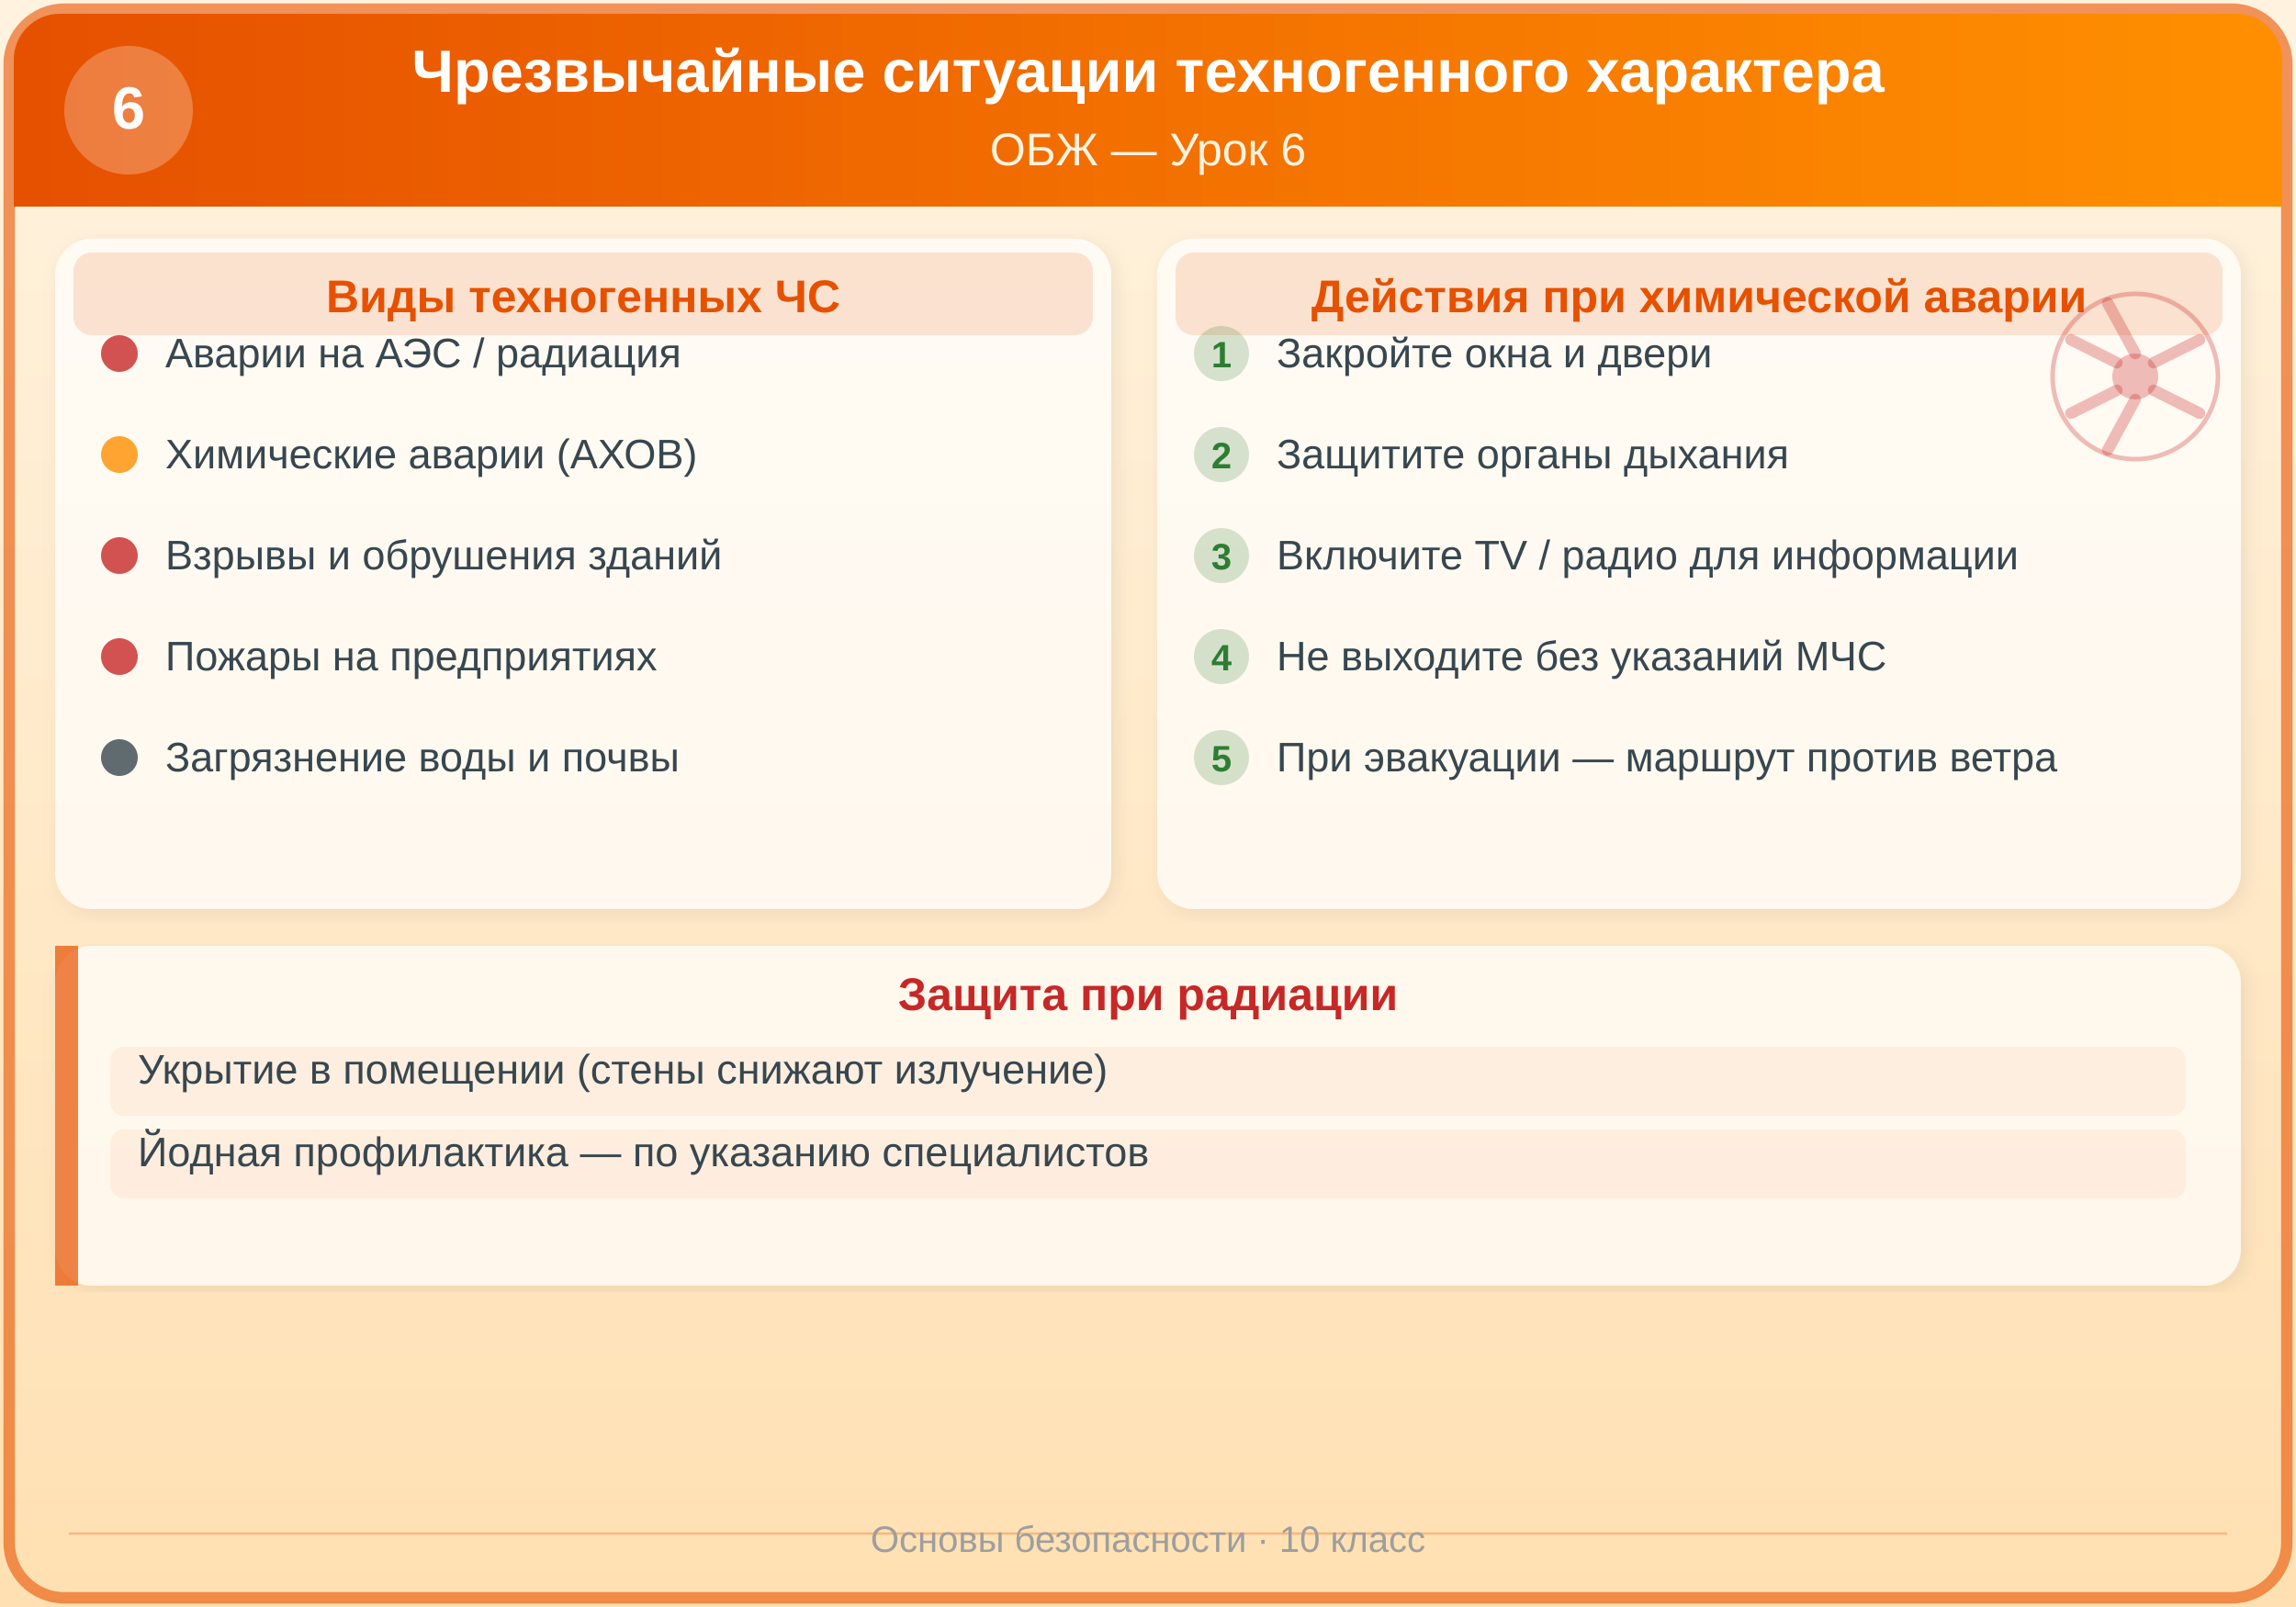
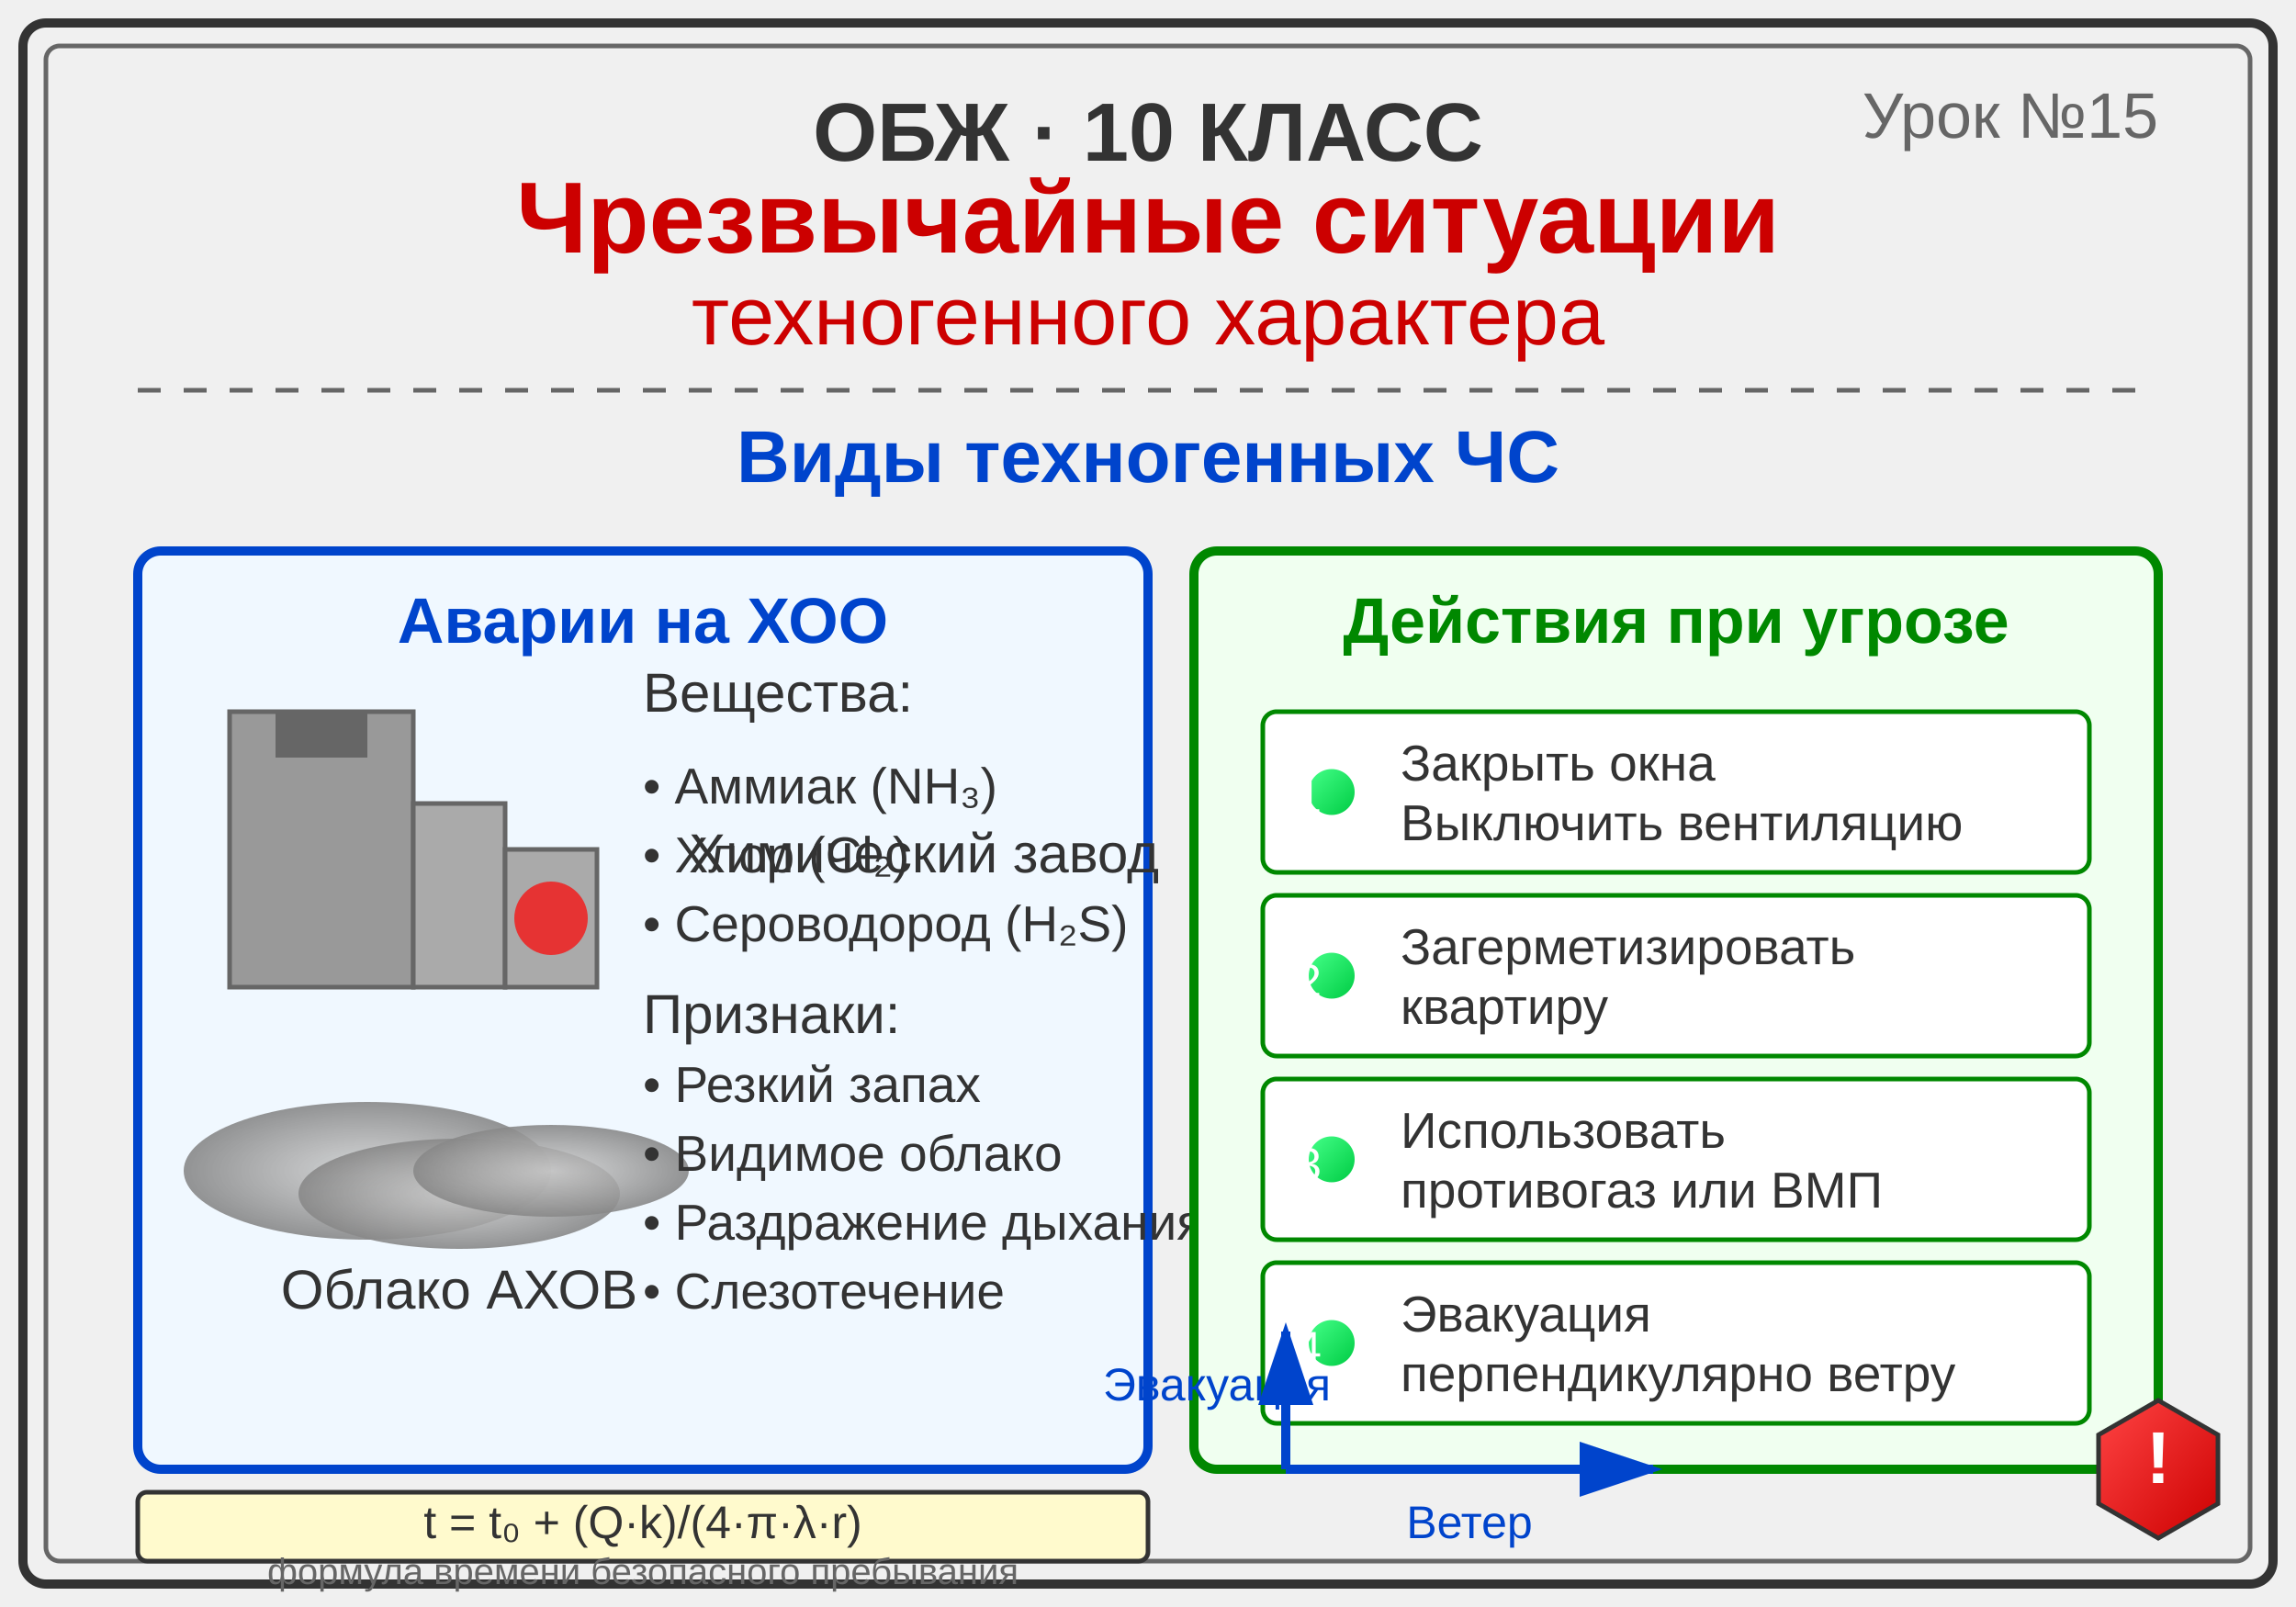
<svg xmlns="http://www.w3.org/2000/svg" viewBox="0 0 500 350">
  <defs>
-     <linearGradient id="hdr6" x1="0%" y1="0%" x2="100%" y2="0%">
-       <stop offset="0%" style="stop-color:#E65100;stop-opacity:1" />
-       <stop offset="100%" style="stop-color:#FF8F00;stop-opacity:1" />
+     <linearGradient id="redGrad" x1="0%" y1="0%" x2="100%" y2="100%">
+       <stop offset="0%" style="stop-color:#ff4444;stop-opacity:1" />
+       <stop offset="100%" style="stop-color:#cc0000;stop-opacity:1" />
    </linearGradient>
-     <linearGradient id="bg6" x1="0%" y1="0%" x2="0%" y2="100%">
-       <stop offset="0%" style="stop-color:#FFF3E0;stop-opacity:1" />
-       <stop offset="100%" style="stop-color:#FFE0B2;stop-opacity:1" />
+     <linearGradient id="blueGrad" x1="0%" y1="0%" x2="100%" y2="100%">
+       <stop offset="0%" style="stop-color:#4488ff;stop-opacity:1" />
+       <stop offset="100%" style="stop-color:#0044cc;stop-opacity:1" />
    </linearGradient>
-     <filter id="shadow6" x="-2%" y="-2%" width="104%" height="104%">
-       <feDropShadow dx="1" dy="1" stdDeviation="2" flood-color="#000" flood-opacity="0.1" />
-     </filter>
+     <linearGradient id="greenGrad" x1="0%" y1="0%" x2="100%" y2="100%">
+       <stop offset="0%" style="stop-color:#44ff88;stop-opacity:1" />
+       <stop offset="100%" style="stop-color:#00cc44;stop-opacity:1" />
+     </linearGradient>
+     <radialGradient id="cloudGrad">
+       <stop offset="0%" style="stop-color:#cccccc;stop-opacity:0.8" />
+       <stop offset="100%" style="stop-color:#888888;stop-opacity:0.9" />
+     </radialGradient>
  </defs>
-   <rect width="500" height="350" fill="url(#bg6)" />
-   <rect x="2" y="2" width="496" height="346" rx="12" ry="12" fill="none" stroke="#E65100" stroke-width="2.5" opacity="0.6" />
-   <rect x="3" y="3" width="494" height="42" rx="10" ry="10" fill="url(#hdr6)" />
-   <rect x="3" y="35" width="494" height="10" fill="url(#hdr6)" />
-   <text x="250" y="20" font-family="Arial, sans-serif" font-size="13" font-weight="bold" fill="#FFFFFF" text-anchor="middle">Чрезвычайные ситуации техногенного характера</text>
-   <text x="250" y="36" font-family="Arial, sans-serif" font-size="10" fill="#FFF3E0" text-anchor="middle">ОБЖ — Урок 6</text>
-   <circle cx="28" cy="24" r="14" fill="#FFFFFF" opacity="0.25" />
-   <text x="28" y="28" font-family="Arial, sans-serif" font-size="13" font-weight="bold" fill="#FFFFFF" text-anchor="middle">6</text>
-   <rect x="12" y="52" width="230" height="146" rx="8" ry="8" fill="#FFFFFF" opacity="0.7" filter="url(#shadow6)" />
-   <rect x="16" y="55" width="222" height="18" rx="4" ry="4" fill="#E65100" opacity="0.15" />
-   <text x="127" y="68" font-family="Arial, sans-serif" font-size="10" font-weight="bold" fill="#E65100" text-anchor="middle">Виды техногенных ЧС</text>
-   <circle cx="26" cy="77" r="4" fill="#C62828" opacity="0.8" />
-   <text x="36" y="80" font-family="Arial, sans-serif" font-size="9" fill="#37474F">Аварии на АЭС / радиация</text>
-   <circle cx="26" cy="99" r="4" fill="#FF8F00" opacity="0.8" />
-   <text x="36" y="102" font-family="Arial, sans-serif" font-size="9" fill="#37474F">Химические аварии (АХОВ)</text>
-   <circle cx="26" cy="121" r="4" fill="#C62828" opacity="0.8" />
-   <text x="36" y="124" font-family="Arial, sans-serif" font-size="9" fill="#37474F">Взрывы и обрушения зданий</text>
-   <circle cx="26" cy="143" r="4" fill="#C62828" opacity="0.8" />
-   <text x="36" y="146" font-family="Arial, sans-serif" font-size="9" fill="#37474F">Пожары на предприятиях</text>
-   <circle cx="26" cy="165" r="4" fill="#37474F" opacity="0.8" />
-   <text x="36" y="168" font-family="Arial, sans-serif" font-size="9" fill="#37474F">Загрязнение воды и почвы</text>
-   <rect x="252" y="52" width="236" height="146" rx="8" ry="8" fill="#FFFFFF" opacity="0.7" filter="url(#shadow6)" />
-   <rect x="256" y="55" width="228" height="18" rx="4" ry="4" fill="#E65100" opacity="0.15" />
-   <text x="370" y="68" font-family="Arial, sans-serif" font-size="10" font-weight="bold" fill="#E65100" text-anchor="middle">Действия при химической аварии</text>
-   <circle cx="266" cy="77" r="6" fill="#2E7D32" opacity="0.2" />
-   <text x="266" y="80" font-family="Arial, sans-serif" font-size="8" font-weight="bold" fill="#2E7D32" text-anchor="middle">1</text>
-   <text x="278" y="80" font-family="Arial, sans-serif" font-size="9" fill="#37474F">Закройте окна и двери</text>
-   <circle cx="266" cy="99" r="6" fill="#2E7D32" opacity="0.2" />
-   <text x="266" y="102" font-family="Arial, sans-serif" font-size="8" font-weight="bold" fill="#2E7D32" text-anchor="middle">2</text>
-   <text x="278" y="102" font-family="Arial, sans-serif" font-size="9" fill="#37474F">Защитите органы дыхания</text>
-   <circle cx="266" cy="121" r="6" fill="#2E7D32" opacity="0.2" />
-   <text x="266" y="124" font-family="Arial, sans-serif" font-size="8" font-weight="bold" fill="#2E7D32" text-anchor="middle">3</text>
-   <text x="278" y="124" font-family="Arial, sans-serif" font-size="9" fill="#37474F">Включите TV / радио для информации</text>
-   <circle cx="266" cy="143" r="6" fill="#2E7D32" opacity="0.2" />
-   <text x="266" y="146" font-family="Arial, sans-serif" font-size="8" font-weight="bold" fill="#2E7D32" text-anchor="middle">4</text>
-   <text x="278" y="146" font-family="Arial, sans-serif" font-size="9" fill="#37474F">Не выходите без указаний МЧС</text>
-   <circle cx="266" cy="165" r="6" fill="#2E7D32" opacity="0.2" />
-   <text x="266" y="168" font-family="Arial, sans-serif" font-size="8" font-weight="bold" fill="#2E7D32" text-anchor="middle">5</text>
-   <text x="278" y="168" font-family="Arial, sans-serif" font-size="9" fill="#37474F">При эвакуации — маршрут против ветра</text>
-   <rect x="12" y="206" width="476" height="74" rx="8" ry="8" fill="#FFFFFF" opacity="0.7" filter="url(#shadow6)" />
-   <rect x="12" y="206" width="5" height="74" rx="2" ry="0" fill="#E65100" opacity="0.7" />
-   <text x="250" y="220" font-family="Arial, sans-serif" font-size="10" font-weight="bold" fill="#C62828" text-anchor="middle">Защита при радиации</text>
-   <rect x="24" y="228" width="452" height="15" rx="3" ry="3" fill="#E65100" opacity="0.06" />
-   <text x="30" y="236" font-family="Arial, sans-serif" font-size="9" fill="#37474F">Укрытие в помещении (стены снижают излучение)</text>
-   <rect x="24" y="246" width="452" height="15" rx="3" ry="3" fill="#E65100" opacity="0.06" />
-   <text x="30" y="254" font-family="Arial, sans-serif" font-size="9" fill="#37474F">Йодная профилактика — по указанию специалистов</text>
-   <line x1="15" y1="334" x2="485" y2="334" stroke="#E65100" stroke-width="0.5" opacity="0.3" />
-   <text x="250" y="338" font-family="Arial, sans-serif" font-size="8" fill="#9E9E9E" text-anchor="middle">Основы безопасности · 10 класс</text>
-   <g transform="translate(445, 60)">
-     <circle cx="20" cy="22" r="18" fill="none" stroke="#C62828" stroke-width="1" opacity="0.3" />
-     <circle cx="20" cy="22" r="5" fill="#C62828" opacity="0.3" />
-     <path d="M20,17 L14,6" stroke="#C62828" stroke-width="2.5" opacity="0.3" stroke-linecap="round" />
-     <path d="M24,19 L34,14" stroke="#C62828" stroke-width="2.5" opacity="0.3" stroke-linecap="round" />
-     <path d="M24,25 L34,30" stroke="#C62828" stroke-width="2.5" opacity="0.3" stroke-linecap="round" />
-     <path d="M20,27 L14,38" stroke="#C62828" stroke-width="2.5" opacity="0.3" stroke-linecap="round" />
-     <path d="M16,25 L6,30" stroke="#C62828" stroke-width="2.5" opacity="0.3" stroke-linecap="round" />
-     <path d="M16,19 L6,14" stroke="#C62828" stroke-width="2.5" opacity="0.3" stroke-linecap="round" />
+   <rect x="5" y="5" width="490" height="340" fill="none" stroke="#333" stroke-width="2" rx="5" ry="5" />
+   <rect x="10" y="10" width="480" height="330" fill="none" stroke="#666" stroke-width="1" rx="3" ry="3" />
+   <text x="470" y="30" font-family="Arial, sans-serif" font-size="14" fill="#666" text-anchor="end">Урок №15</text>
+   <text x="250" y="35" font-family="Arial, sans-serif" font-size="18" font-weight="bold" fill="#333" text-anchor="middle">ОБЖ · 10 КЛАСС</text>
+   <text x="250" y="55" font-family="Arial, sans-serif" font-size="22" font-weight="bold" fill="#cc0000" text-anchor="middle">Чрезвычайные ситуации</text>
+   <text x="250" y="75" font-family="Arial, sans-serif" font-size="18" fill="#cc0000" text-anchor="middle">техногенного характера</text>
+   <line x1="30" y1="85" x2="470" y2="85" stroke="#666" stroke-width="1" stroke-dasharray="5,5" />
+   <text x="250" y="105" font-family="Arial, sans-serif" font-size="16" font-weight="bold" fill="#0044cc" text-anchor="middle">Виды техногенных ЧС</text>
+   <rect x="30" y="120" width="220" height="200" fill="#f0f8ff" stroke="#0044cc" stroke-width="2" rx="5" ry="5" />
+   <text x="140" y="140" font-family="Arial, sans-serif" font-size="14" font-weight="bold" fill="#0044cc" text-anchor="middle">Аварии на ХОО</text>
+   <g transform="translate(50, 155)">
+     <rect x="0" y="0" width="40" height="60" fill="#999" stroke="#666" stroke-width="1" />
+     <rect x="10" y="0" width="20" height="10" fill="#666" />
+     <rect x="40" y="20" width="20" height="40" fill="#aaa" stroke="#666" stroke-width="1" />
+     <rect x="60" y="30" width="20" height="30" fill="#aaa" stroke="#666" stroke-width="1" />
+     <circle cx="70" cy="45" r="8" fill="#ff0000" opacity="0.7" />
+     <text x="100" y="35" font-family="Arial, sans-serif" font-size="12" fill="#333">Химический завод</text>
+   </g>
+   <g transform="translate(30, 235)">
+     <ellipse cx="50" cy="20" rx="40" ry="15" fill="url(#cloudGrad)" />
+     <ellipse cx="70" cy="25" rx="35" ry="12" fill="url(#cloudGrad)" />
+     <ellipse cx="90" cy="20" rx="30" ry="10" fill="url(#cloudGrad)" />
+     <text x="70" y="50" font-family="Arial, sans-serif" font-size="12" fill="#333" text-anchor="middle">Облако АХОВ</text>
+   </g>
+   <text x="140" y="155" font-family="Arial, sans-serif" font-size="12" fill="#333">Вещества:</text>
+   <text x="140" y="175" font-family="Arial, sans-serif" font-size="11" fill="#333">• Аммиак (NH₃)</text>
+   <text x="140" y="190" font-family="Arial, sans-serif" font-size="11" fill="#333">• Хлор (Cl₂)</text>
+   <text x="140" y="205" font-family="Arial, sans-serif" font-size="11" fill="#333">• Сероводород (H₂S)</text>
+   <text x="140" y="225" font-family="Arial, sans-serif" font-size="12" fill="#333">Признаки:</text>
+   <text x="140" y="240" font-family="Arial, sans-serif" font-size="11" fill="#333">• Резкий запах</text>
+   <text x="140" y="255" font-family="Arial, sans-serif" font-size="11" fill="#333">• Видимое облако</text>
+   <text x="140" y="270" font-family="Arial, sans-serif" font-size="11" fill="#333">• Раздражение дыхания</text>
+   <text x="140" y="285" font-family="Arial, sans-serif" font-size="11" fill="#333">• Слезотечение</text>
+   <rect x="260" y="120" width="210" height="200" fill="#f0fff0" stroke="#008800" stroke-width="2" rx="5" ry="5" />
+   <text x="365" y="140" font-family="Arial, sans-serif" font-size="14" font-weight="bold" fill="#008800" text-anchor="middle">Действия при угрозе</text>
+   <g transform="translate(275, 155)">
+     <rect x="0" y="0" width="180" height="35" fill="white" stroke="#008800" stroke-width="1" rx="3" ry="3" />
+     <circle cx="15" cy="17.5" r="5" fill="url(#greenGrad)" />
+     <text x="10" y="22" font-family="Arial, sans-serif" font-size="10" fill="white" text-anchor="middle">1</text>
+     <text x="30" y="15" font-family="Arial, sans-serif" font-size="11" fill="#333">Закрыть окна</text>
+     <text x="30" y="28" font-family="Arial, sans-serif" font-size="11" fill="#333">Выключить вентиляцию</text>
+   </g>
+   <g transform="translate(275, 195)">
+     <rect x="0" y="0" width="180" height="35" fill="white" stroke="#008800" stroke-width="1" rx="3" ry="3" />
+     <circle cx="15" cy="17.5" r="5" fill="url(#greenGrad)" />
+     <text x="10" y="22" font-family="Arial, sans-serif" font-size="10" fill="white" text-anchor="middle">2</text>
+     <text x="30" y="15" font-family="Arial, sans-serif" font-size="11" fill="#333">Загерметизировать</text>
+     <text x="30" y="28" font-family="Arial, sans-serif" font-size="11" fill="#333">квартиру</text>
+   </g>
+   <g transform="translate(275, 235)">
+     <rect x="0" y="0" width="180" height="35" fill="white" stroke="#008800" stroke-width="1" rx="3" ry="3" />
+     <circle cx="15" cy="17.5" r="5" fill="url(#greenGrad)" />
+     <text x="10" y="22" font-family="Arial, sans-serif" font-size="10" fill="white" text-anchor="middle">3</text>
+     <text x="30" y="15" font-family="Arial, sans-serif" font-size="11" fill="#333">Использовать</text>
+     <text x="30" y="28" font-family="Arial, sans-serif" font-size="11" fill="#333">противогаз или ВМП</text>
+   </g>
+   <g transform="translate(275, 275)">
+     <rect x="0" y="0" width="180" height="35" fill="white" stroke="#008800" stroke-width="1" rx="3" ry="3" />
+     <circle cx="15" cy="17.5" r="5" fill="url(#greenGrad)" />
+     <text x="10" y="22" font-family="Arial, sans-serif" font-size="10" fill="white" text-anchor="middle">4</text>
+     <text x="30" y="15" font-family="Arial, sans-serif" font-size="11" fill="#333">Эвакуация</text>
+     <text x="30" y="28" font-family="Arial, sans-serif" font-size="11" fill="#333">перпендикулярно ветру</text>
+   </g>
+   <g transform="translate(280, 320)">
+     <line x1="0" y1="0" x2="80" y2="0" stroke="#0044cc" stroke-width="2" marker-end="url(#arrow)" />
+     <line x1="0" y1="0" x2="0" y2="-30" stroke="#0044cc" stroke-width="2" marker-end="url(#arrow)" />
+     <text x="40" y="15" font-family="Arial, sans-serif" font-size="10" fill="#0044cc" text-anchor="middle">Ветер</text>
+     <text x="-15" y="-15" font-family="Arial, sans-serif" font-size="10" fill="#0044cc" text-anchor="middle">Эвакуация</text>
+   </g>
+   <defs>
+     <marker id="arrow" markerWidth="10" markerHeight="10" refX="8" refY="3" orient="auto" markerUnits="strokeWidth">
+       <path d="M0,0 L0,6 L9,3 z" fill="#0044cc" />
+     </marker>
+   </defs>
+   <rect x="30" y="325" width="220" height="15" fill="#fffacd" stroke="#333" stroke-width="1" rx="2" ry="2" />
+   <text x="140" y="335" font-family="Arial, sans-serif" font-size="10" fill="#333" text-anchor="middle">t = t₀ + (Q·k)/(4·π·λ·r)</text>
+   <text x="140" y="345" font-family="Arial, sans-serif" font-size="8" fill="#666" text-anchor="middle">формула времени безопасного пребывания</text>
+   <g transform="translate(470, 320)">
+     <polygon points="0,-15 13,-7.5 13,7.5 0,15 -13,7.5 -13,-7.5" fill="url(#redGrad)" stroke="#333" stroke-width="1" />
+     <text x="0" y="3" font-family="Arial, sans-serif" font-size="16" font-weight="bold" fill="white" text-anchor="middle">!</text>
  </g>
</svg>
